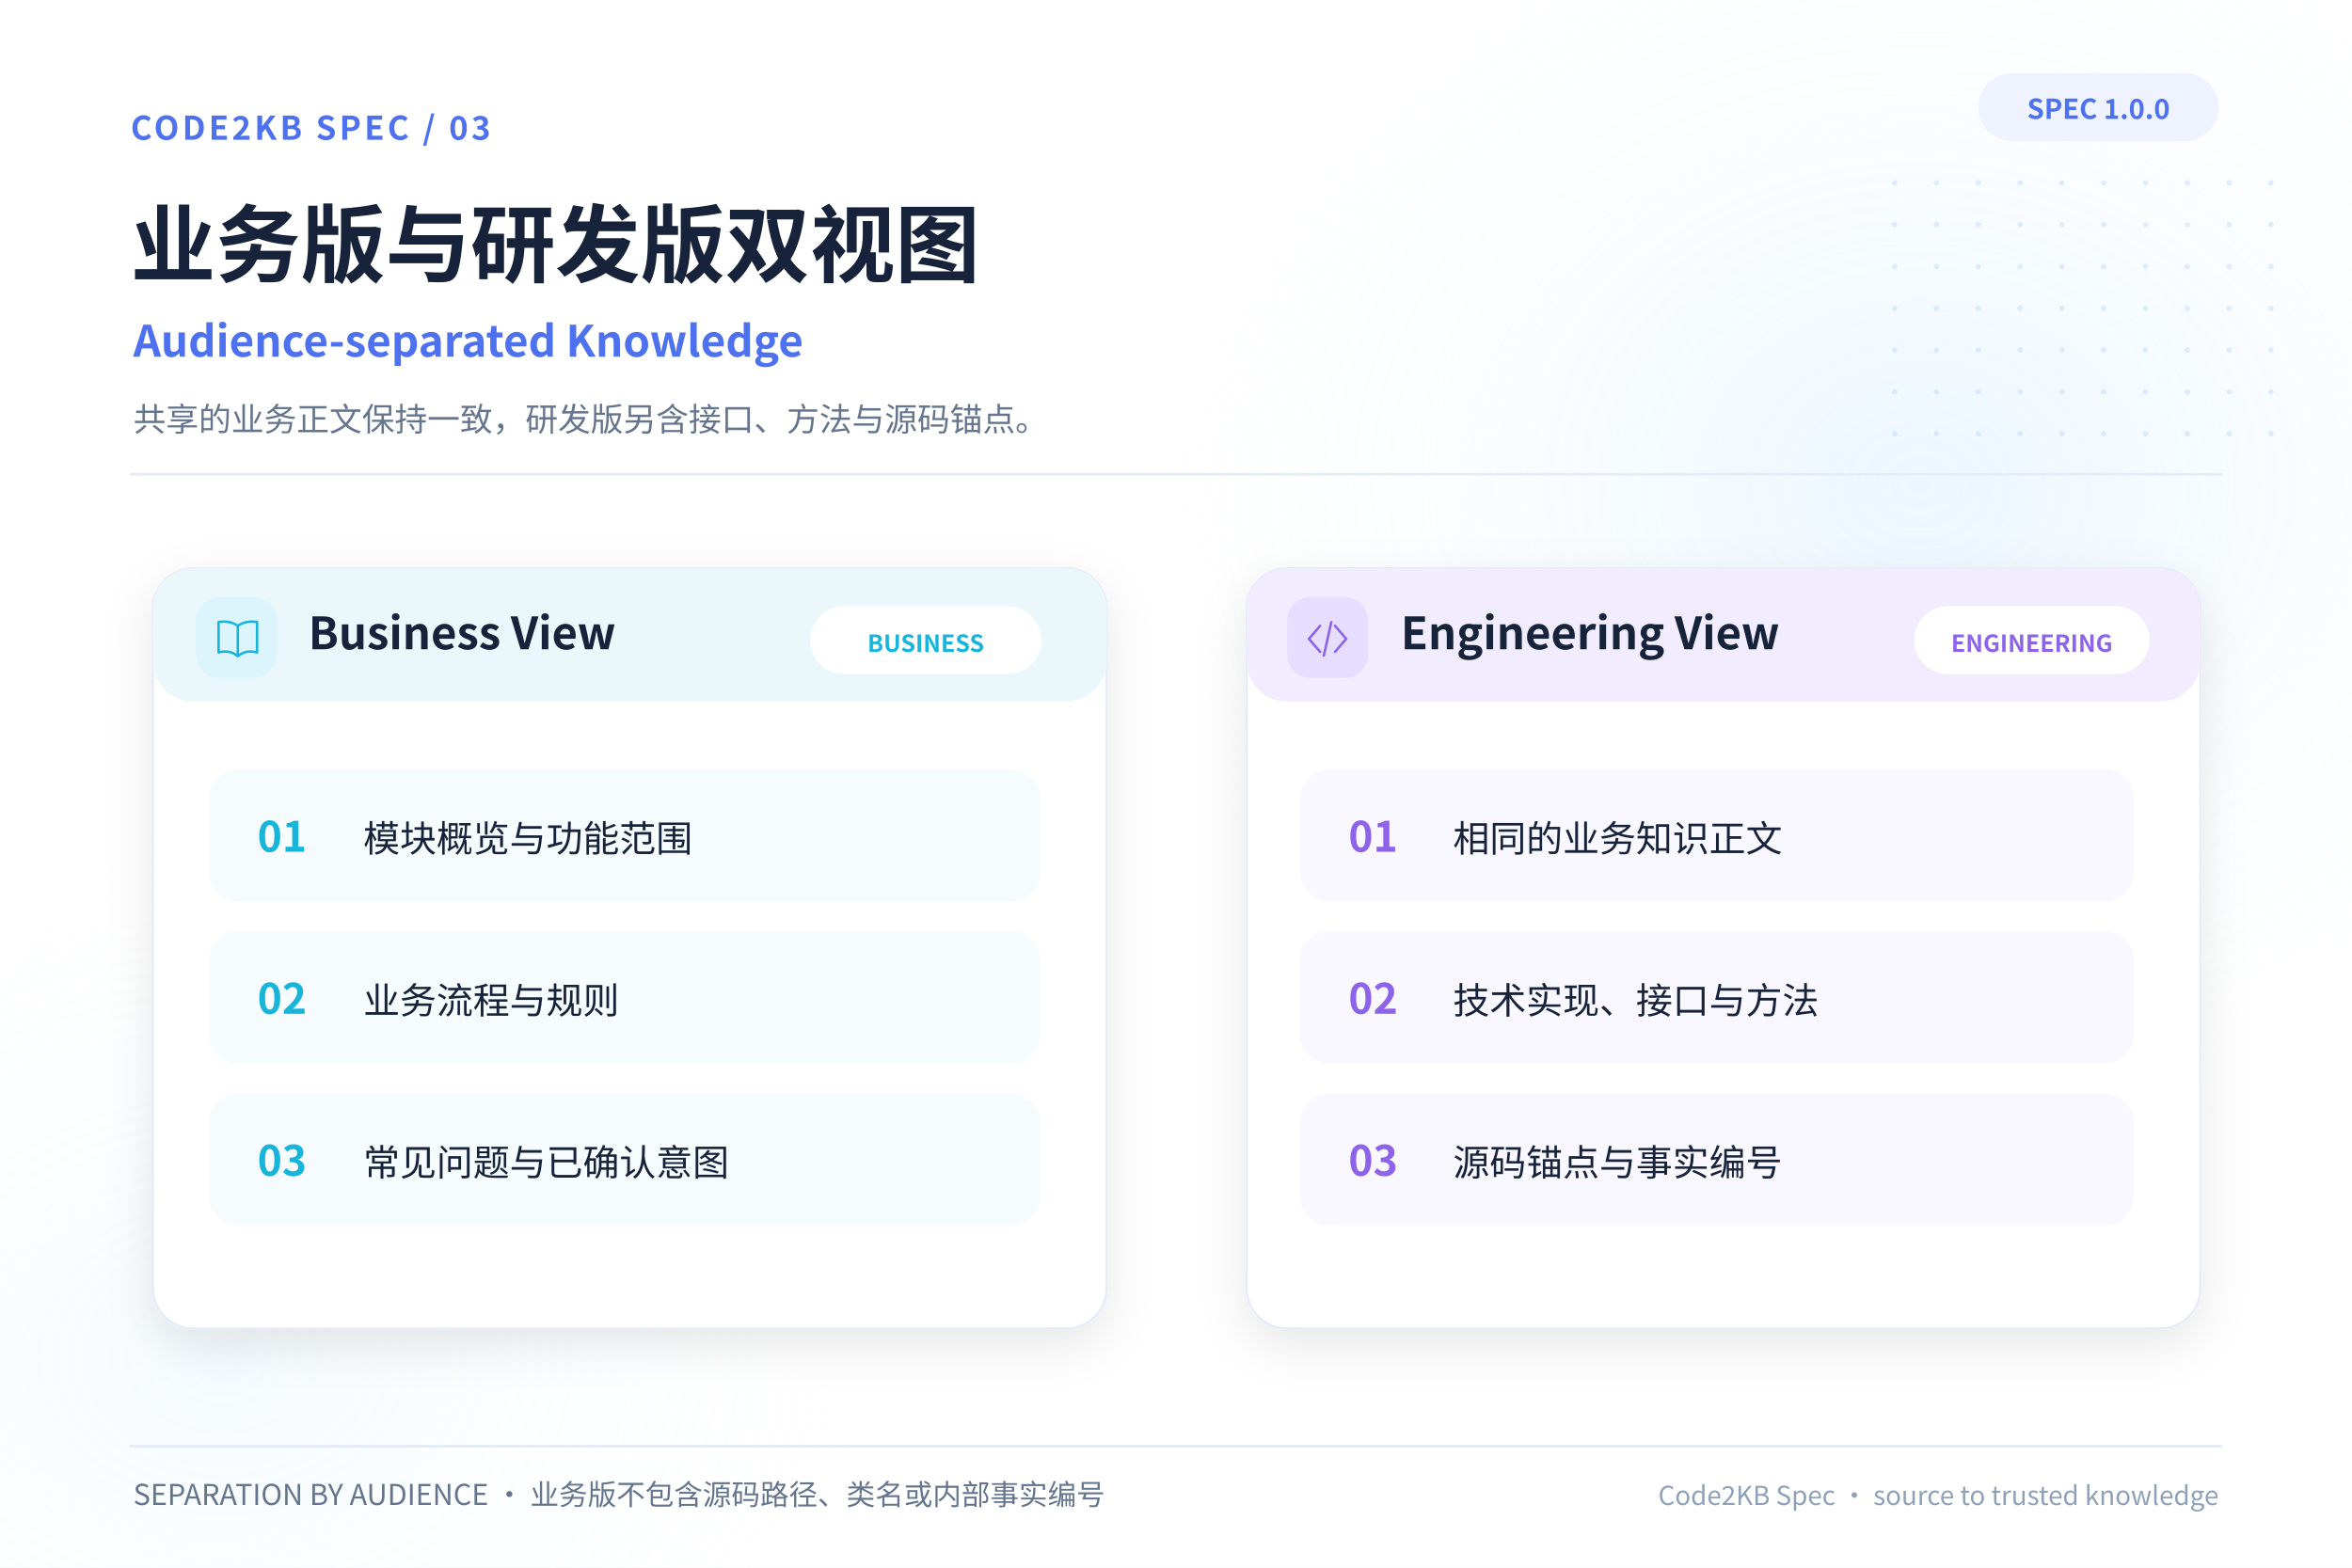
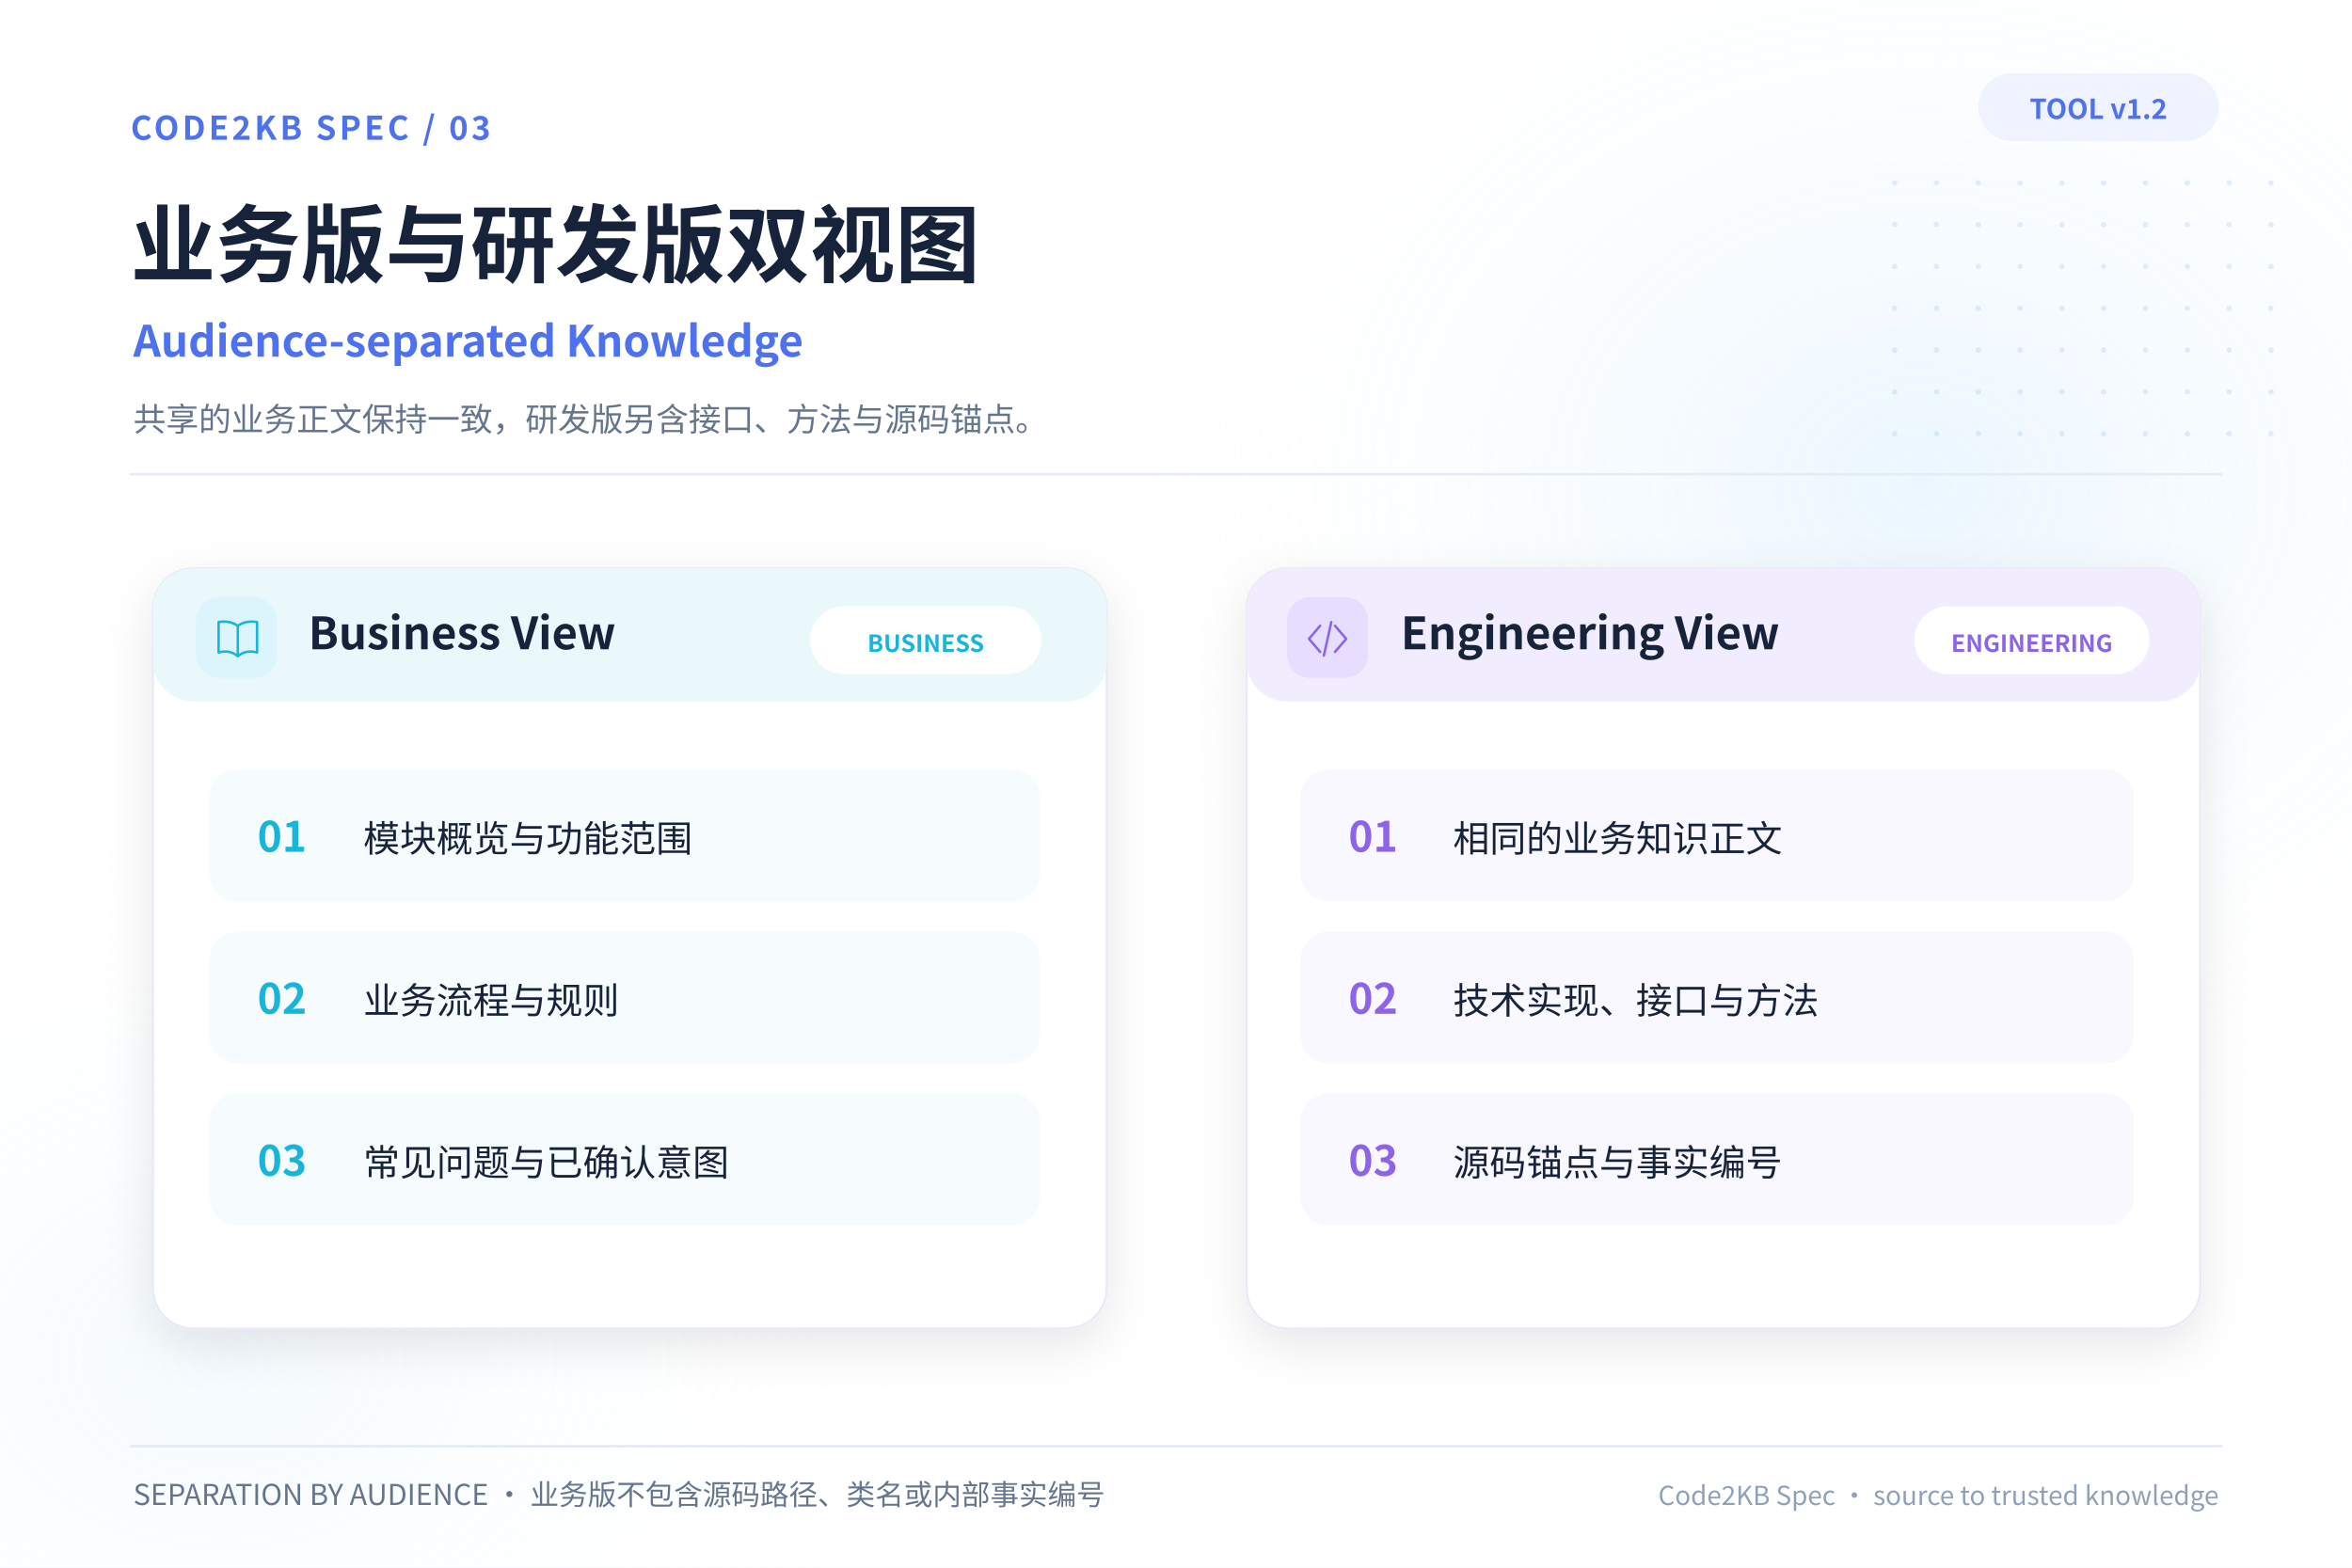
<svg xmlns="http://www.w3.org/2000/svg" width="1800" height="1200" viewBox="0 0 1800 1200">
  <defs>
    <linearGradient id="brand" x1="0" y1="0" x2="1" y2="1">
      <stop stop-color="#14C9E4" />
      <stop offset=".48" stop-color="#507EFF" />
      <stop offset="1" stop-color="#9667F4" />
    </linearGradient>
    <linearGradient id="mint" x1="0" y1="0" x2="1" y2="1">
      <stop stop-color="#DAF9FE" />
      <stop offset="1" stop-color="#EEE6FF" />
    </linearGradient>
    <linearGradient id="flow" x1="0" y1="0" x2="1" y2="0">
      <stop stop-color="#22C6DC" />
      <stop offset="1" stop-color="#8F6AF1" />
    </linearGradient>
    <linearGradient id="light" x1="0" y1="0" x2="1" y2="1">
      <stop stop-color="#E8F9FF" />
      <stop offset="1" stop-color="#F4EEFF" />
    </linearGradient>
    <radialGradient id="glow" cx="50%" cy="50%" r="50%">
      <stop stop-color="#C9E8FE" stop-opacity=".57" />
      <stop offset="1" stop-color="#FFFFFF" stop-opacity="0" />
    </radialGradient>
    <filter id="shadow" x="-20%" y="-30%" width="140%" height="170%">
      <feGaussianBlur in="SourceAlpha" stdDeviation="18" />
      <feOffset dy="12" />
      <feComponentTransfer>
        <feFuncA type="linear" slope=".095" />
      </feComponentTransfer>
      <feMerge>
        <feMergeNode />
        <feMergeNode in="SourceGraphic" />
      </feMerge>
    </filter>
  </defs>
  <rect x="0" y="0" width="1800" height="1200" rx="0" fill="#FFFFFF" stroke="none" stroke-width="1" opacity="1" />
  <ellipse cx="1470" cy="370" rx="640" ry="520" fill="url(#glow)" opacity="0.65" />
  <ellipse cx="170" cy="1040" rx="550" ry="430" fill="url(#glow)" opacity="0.33" />
  <circle cx="1450" cy="140" r="2.1" fill="#9BC1ED" stroke="none" stroke-width="1" opacity="0.28" />
  <circle cx="1450" cy="172" r="2.1" fill="#9BC1ED" stroke="none" stroke-width="1" opacity="0.28" />
  <circle cx="1450" cy="204" r="2.1" fill="#9BC1ED" stroke="none" stroke-width="1" opacity="0.28" />
  <circle cx="1450" cy="236" r="2.1" fill="#9BC1ED" stroke="none" stroke-width="1" opacity="0.28" />
  <circle cx="1450" cy="268" r="2.1" fill="#9BC1ED" stroke="none" stroke-width="1" opacity="0.28" />
  <circle cx="1450" cy="300" r="2.1" fill="#9BC1ED" stroke="none" stroke-width="1" opacity="0.28" />
  <circle cx="1450" cy="332" r="2.1" fill="#9BC1ED" stroke="none" stroke-width="1" opacity="0.28" />
  <circle cx="1482" cy="140" r="2.1" fill="#9BC1ED" stroke="none" stroke-width="1" opacity="0.28" />
  <circle cx="1482" cy="172" r="2.1" fill="#9BC1ED" stroke="none" stroke-width="1" opacity="0.28" />
  <circle cx="1482" cy="204" r="2.1" fill="#9BC1ED" stroke="none" stroke-width="1" opacity="0.28" />
  <circle cx="1482" cy="236" r="2.1" fill="#9BC1ED" stroke="none" stroke-width="1" opacity="0.28" />
  <circle cx="1482" cy="268" r="2.1" fill="#9BC1ED" stroke="none" stroke-width="1" opacity="0.28" />
  <circle cx="1482" cy="300" r="2.1" fill="#9BC1ED" stroke="none" stroke-width="1" opacity="0.28" />
  <circle cx="1482" cy="332" r="2.1" fill="#9BC1ED" stroke="none" stroke-width="1" opacity="0.28" />
  <circle cx="1514" cy="140" r="2.1" fill="#9BC1ED" stroke="none" stroke-width="1" opacity="0.28" />
  <circle cx="1514" cy="172" r="2.1" fill="#9BC1ED" stroke="none" stroke-width="1" opacity="0.28" />
  <circle cx="1514" cy="204" r="2.1" fill="#9BC1ED" stroke="none" stroke-width="1" opacity="0.28" />
  <circle cx="1514" cy="236" r="2.1" fill="#9BC1ED" stroke="none" stroke-width="1" opacity="0.28" />
  <circle cx="1514" cy="268" r="2.1" fill="#9BC1ED" stroke="none" stroke-width="1" opacity="0.28" />
  <circle cx="1514" cy="300" r="2.1" fill="#9BC1ED" stroke="none" stroke-width="1" opacity="0.28" />
  <circle cx="1514" cy="332" r="2.1" fill="#9BC1ED" stroke="none" stroke-width="1" opacity="0.28" />
  <circle cx="1546" cy="140" r="2.1" fill="#9BC1ED" stroke="none" stroke-width="1" opacity="0.28" />
  <circle cx="1546" cy="172" r="2.1" fill="#9BC1ED" stroke="none" stroke-width="1" opacity="0.28" />
  <circle cx="1546" cy="204" r="2.1" fill="#9BC1ED" stroke="none" stroke-width="1" opacity="0.28" />
  <circle cx="1546" cy="236" r="2.1" fill="#9BC1ED" stroke="none" stroke-width="1" opacity="0.28" />
  <circle cx="1546" cy="268" r="2.1" fill="#9BC1ED" stroke="none" stroke-width="1" opacity="0.28" />
  <circle cx="1546" cy="300" r="2.1" fill="#9BC1ED" stroke="none" stroke-width="1" opacity="0.28" />
  <circle cx="1546" cy="332" r="2.1" fill="#9BC1ED" stroke="none" stroke-width="1" opacity="0.28" />
  <circle cx="1578" cy="140" r="2.1" fill="#9BC1ED" stroke="none" stroke-width="1" opacity="0.28" />
  <circle cx="1578" cy="172" r="2.1" fill="#9BC1ED" stroke="none" stroke-width="1" opacity="0.28" />
  <circle cx="1578" cy="204" r="2.1" fill="#9BC1ED" stroke="none" stroke-width="1" opacity="0.28" />
  <circle cx="1578" cy="236" r="2.1" fill="#9BC1ED" stroke="none" stroke-width="1" opacity="0.28" />
  <circle cx="1578" cy="268" r="2.1" fill="#9BC1ED" stroke="none" stroke-width="1" opacity="0.28" />
  <circle cx="1578" cy="300" r="2.1" fill="#9BC1ED" stroke="none" stroke-width="1" opacity="0.28" />
  <circle cx="1578" cy="332" r="2.1" fill="#9BC1ED" stroke="none" stroke-width="1" opacity="0.28" />
  <circle cx="1610" cy="140" r="2.1" fill="#9BC1ED" stroke="none" stroke-width="1" opacity="0.28" />
  <circle cx="1610" cy="172" r="2.1" fill="#9BC1ED" stroke="none" stroke-width="1" opacity="0.28" />
  <circle cx="1610" cy="204" r="2.1" fill="#9BC1ED" stroke="none" stroke-width="1" opacity="0.28" />
  <circle cx="1610" cy="236" r="2.1" fill="#9BC1ED" stroke="none" stroke-width="1" opacity="0.28" />
  <circle cx="1610" cy="268" r="2.1" fill="#9BC1ED" stroke="none" stroke-width="1" opacity="0.28" />
  <circle cx="1610" cy="300" r="2.1" fill="#9BC1ED" stroke="none" stroke-width="1" opacity="0.28" />
  <circle cx="1610" cy="332" r="2.1" fill="#9BC1ED" stroke="none" stroke-width="1" opacity="0.28" />
  <circle cx="1642" cy="140" r="2.1" fill="#9BC1ED" stroke="none" stroke-width="1" opacity="0.28" />
  <circle cx="1642" cy="172" r="2.1" fill="#9BC1ED" stroke="none" stroke-width="1" opacity="0.28" />
  <circle cx="1642" cy="204" r="2.1" fill="#9BC1ED" stroke="none" stroke-width="1" opacity="0.28" />
  <circle cx="1642" cy="236" r="2.1" fill="#9BC1ED" stroke="none" stroke-width="1" opacity="0.28" />
  <circle cx="1642" cy="268" r="2.1" fill="#9BC1ED" stroke="none" stroke-width="1" opacity="0.28" />
  <circle cx="1642" cy="300" r="2.1" fill="#9BC1ED" stroke="none" stroke-width="1" opacity="0.28" />
  <circle cx="1642" cy="332" r="2.1" fill="#9BC1ED" stroke="none" stroke-width="1" opacity="0.28" />
  <circle cx="1674" cy="140" r="2.1" fill="#9BC1ED" stroke="none" stroke-width="1" opacity="0.28" />
  <circle cx="1674" cy="172" r="2.1" fill="#9BC1ED" stroke="none" stroke-width="1" opacity="0.28" />
  <circle cx="1674" cy="204" r="2.1" fill="#9BC1ED" stroke="none" stroke-width="1" opacity="0.28" />
  <circle cx="1674" cy="236" r="2.1" fill="#9BC1ED" stroke="none" stroke-width="1" opacity="0.28" />
  <circle cx="1674" cy="268" r="2.1" fill="#9BC1ED" stroke="none" stroke-width="1" opacity="0.28" />
  <circle cx="1674" cy="300" r="2.1" fill="#9BC1ED" stroke="none" stroke-width="1" opacity="0.28" />
  <circle cx="1674" cy="332" r="2.1" fill="#9BC1ED" stroke="none" stroke-width="1" opacity="0.28" />
  <circle cx="1706" cy="140" r="2.1" fill="#9BC1ED" stroke="none" stroke-width="1" opacity="0.28" />
  <circle cx="1706" cy="172" r="2.1" fill="#9BC1ED" stroke="none" stroke-width="1" opacity="0.28" />
  <circle cx="1706" cy="204" r="2.1" fill="#9BC1ED" stroke="none" stroke-width="1" opacity="0.28" />
  <circle cx="1706" cy="236" r="2.1" fill="#9BC1ED" stroke="none" stroke-width="1" opacity="0.28" />
  <circle cx="1706" cy="268" r="2.1" fill="#9BC1ED" stroke="none" stroke-width="1" opacity="0.28" />
  <circle cx="1706" cy="300" r="2.1" fill="#9BC1ED" stroke="none" stroke-width="1" opacity="0.28" />
  <circle cx="1706" cy="332" r="2.1" fill="#9BC1ED" stroke="none" stroke-width="1" opacity="0.28" />
  <circle cx="1738" cy="140" r="2.1" fill="#9BC1ED" stroke="none" stroke-width="1" opacity="0.28" />
  <circle cx="1738" cy="172" r="2.1" fill="#9BC1ED" stroke="none" stroke-width="1" opacity="0.28" />
  <circle cx="1738" cy="204" r="2.1" fill="#9BC1ED" stroke="none" stroke-width="1" opacity="0.28" />
  <circle cx="1738" cy="236" r="2.1" fill="#9BC1ED" stroke="none" stroke-width="1" opacity="0.28" />
  <circle cx="1738" cy="268" r="2.1" fill="#9BC1ED" stroke="none" stroke-width="1" opacity="0.28" />
  <circle cx="1738" cy="300" r="2.1" fill="#9BC1ED" stroke="none" stroke-width="1" opacity="0.28" />
  <circle cx="1738" cy="332" r="2.1" fill="#9BC1ED" stroke="none" stroke-width="1" opacity="0.28" />
  <text x="100" y="107" font-family="Noto Sans CJK SC, sans-serif" font-size="25" font-weight="650" fill="#4D71EF" text-anchor="start" letter-spacing="2.4">CODE2KB SPEC  /  03</text>
  <rect x="1514" y="56" width="184" height="52" rx="26" fill="#EEF3FF" stroke="none" stroke-width="1" opacity="1" />
-   <text x="1606.0" y="91" font-family="Noto Sans CJK SC, sans-serif" font-size="21" font-weight="550" fill="#4D71EF" text-anchor="middle" letter-spacing="0">SPEC 1.0.0</text>
+   <text x="1606.0" y="91" font-family="Noto Sans CJK SC, sans-serif" font-size="21" font-weight="550" fill="#4D71EF" text-anchor="middle" letter-spacing="0">TOOL v1.2</text>
  <text x="100" y="211" font-family="Noto Sans CJK SC, sans-serif" font-size="65" font-weight="720" fill="#17233B" text-anchor="start" letter-spacing="0">业务版与研发版双视图</text>
  <text x="102" y="273" font-family="Noto Sans CJK SC, sans-serif" font-size="33" font-weight="580" fill="#4D71EF" text-anchor="start" letter-spacing="0">Audience-separated Knowledge</text>
  <text x="102" y="330" font-family="Noto Sans CJK SC, sans-serif" font-size="25" font-weight="400" fill="#66758E" text-anchor="start" letter-spacing="0">共享的业务正文保持一致，研发版另含接口、方法与源码锚点。</text>
  <path d="M100 363 L1700 363" fill="none" stroke="#E6ECF7" stroke-width="2" stroke-linecap="round" stroke-linejoin="round" opacity="1" />
  <rect x="117" y="435" width="730" height="582" rx="31" fill="white" stroke="#E7EBF7" stroke-width="1.8" opacity="1" filter="url(#shadow)" />
  <rect x="117" y="435" width="730" height="102" rx="31" fill="#EAF8FC" stroke="none" stroke-width="1" opacity="1" />
  <rect x="150" y="457" width="62" height="62" rx="18" fill="#DCF5FC" stroke="none" stroke-width="1" opacity="1" />
  <g transform="translate(163 470) scale(0.475)" stroke="#18B5DB" stroke-width="4" fill="none" stroke-linecap="round" stroke-linejoin="round">
    <path d="M40 19Q27 10 9 13V62Q27 57 40 68Q53 57 71 62V13Q53 10 40 19Z M40 19V68" />
  </g>
  <text x="236" y="497" font-family="Noto Sans CJK SC, sans-serif" font-size="34" font-weight="690" fill="#17233B" text-anchor="start" letter-spacing="0">Business View</text>
  <rect x="620" y="464" width="177" height="52" rx="26" fill="#FFFFFF" stroke="none" stroke-width="1" opacity="1" />
  <text x="708.5" y="499" font-family="Noto Sans CJK SC, sans-serif" font-size="18" font-weight="550" fill="#18B5DB" text-anchor="middle" letter-spacing="0">BUSINESS</text>
  <rect x="160" y="589" width="636" height="101" rx="22" fill="#F6FBFE" stroke="none" stroke-width="1" opacity="1" />
  <text x="197" y="652" font-family="Noto Sans CJK SC, sans-serif" font-size="32" font-weight="680" fill="#18B5DB" text-anchor="start" letter-spacing="0">01</text>
  <text x="278" y="652" font-family="Noto Sans CJK SC, sans-serif" font-size="28" font-weight="480" fill="#17233B" text-anchor="start" letter-spacing="0">模块概览与功能范围</text>
  <rect x="160" y="713" width="636" height="101" rx="22" fill="#F6FBFE" stroke="none" stroke-width="1" opacity="1" />
  <text x="197" y="776" font-family="Noto Sans CJK SC, sans-serif" font-size="32" font-weight="680" fill="#18B5DB" text-anchor="start" letter-spacing="0">02</text>
  <text x="278" y="776" font-family="Noto Sans CJK SC, sans-serif" font-size="28" font-weight="480" fill="#17233B" text-anchor="start" letter-spacing="0">业务流程与规则</text>
  <rect x="160" y="837" width="636" height="101" rx="22" fill="#F6FBFE" stroke="none" stroke-width="1" opacity="1" />
  <text x="197" y="900" font-family="Noto Sans CJK SC, sans-serif" font-size="32" font-weight="680" fill="#18B5DB" text-anchor="start" letter-spacing="0">03</text>
  <text x="278" y="900" font-family="Noto Sans CJK SC, sans-serif" font-size="28" font-weight="480" fill="#17233B" text-anchor="start" letter-spacing="0">常见问题与已确认意图</text>
  <rect x="954" y="435" width="730" height="582" rx="31" fill="white" stroke="#E7EBF7" stroke-width="1.8" opacity="1" filter="url(#shadow)" />
  <rect x="954" y="435" width="730" height="102" rx="31" fill="#F1EDFF" stroke="none" stroke-width="1" opacity="1" />
  <rect x="985" y="457" width="62" height="62" rx="18" fill="#E7DEFF" stroke="none" stroke-width="1" opacity="1" />
  <g transform="translate(997 470) scale(0.475)" stroke="#8D64E9" stroke-width="4" fill="none" stroke-linecap="round" stroke-linejoin="round">
    <path d="M28 19 L10 40 L28 61 M52 19 L70 40 L52 61 M46 13 L34 67" />
  </g>
  <text x="1072" y="497" font-family="Noto Sans CJK SC, sans-serif" font-size="34" font-weight="690" fill="#17233B" text-anchor="start" letter-spacing="0">Engineering View</text>
  <rect x="1465" y="464" width="180" height="52" rx="26" fill="#FFFFFF" stroke="none" stroke-width="1" opacity="1" />
  <text x="1555.0" y="499" font-family="Noto Sans CJK SC, sans-serif" font-size="18" font-weight="550" fill="#8D64E9" text-anchor="middle" letter-spacing="0">ENGINEERING</text>
  <rect x="995" y="589" width="638" height="101" rx="22" fill="#F9F7FF" stroke="none" stroke-width="1" opacity="1" />
  <text x="1032" y="652" font-family="Noto Sans CJK SC, sans-serif" font-size="32" font-weight="680" fill="#8D64E9" text-anchor="start" letter-spacing="0">01</text>
  <text x="1112" y="652" font-family="Noto Sans CJK SC, sans-serif" font-size="28" font-weight="480" fill="#17233B" text-anchor="start" letter-spacing="0">相同的业务知识正文</text>
  <rect x="995" y="713" width="638" height="101" rx="22" fill="#F9F7FF" stroke="none" stroke-width="1" opacity="1" />
  <text x="1032" y="776" font-family="Noto Sans CJK SC, sans-serif" font-size="32" font-weight="680" fill="#8D64E9" text-anchor="start" letter-spacing="0">02</text>
  <text x="1112" y="776" font-family="Noto Sans CJK SC, sans-serif" font-size="28" font-weight="480" fill="#17233B" text-anchor="start" letter-spacing="0">技术实现、接口与方法</text>
  <rect x="995" y="837" width="638" height="101" rx="22" fill="#F9F7FF" stroke="none" stroke-width="1" opacity="1" />
  <text x="1032" y="900" font-family="Noto Sans CJK SC, sans-serif" font-size="32" font-weight="680" fill="#8D64E9" text-anchor="start" letter-spacing="0">03</text>
  <text x="1112" y="900" font-family="Noto Sans CJK SC, sans-serif" font-size="28" font-weight="480" fill="#17233B" text-anchor="start" letter-spacing="0">源码锚点与事实编号</text>
  <path d="M100 1107 L1700 1107" fill="none" stroke="#E5EAF4" stroke-width="2" stroke-linecap="round" stroke-linejoin="round" opacity="1" />
  <text x="102" y="1152" font-family="Noto Sans CJK SC, sans-serif" font-size="22" font-weight="450" fill="#66758E" text-anchor="start" letter-spacing="0">SEPARATION BY AUDIENCE  ·  业务版不包含源码路径、类名或内部事实编号</text>
  <text x="1698" y="1152" font-family="Noto Sans CJK SC, sans-serif" font-size="20" font-weight="400" fill="#8FA0B9" text-anchor="end" letter-spacing="0">Code2KB Spec  ·  source to trusted knowledge</text>
</svg>
